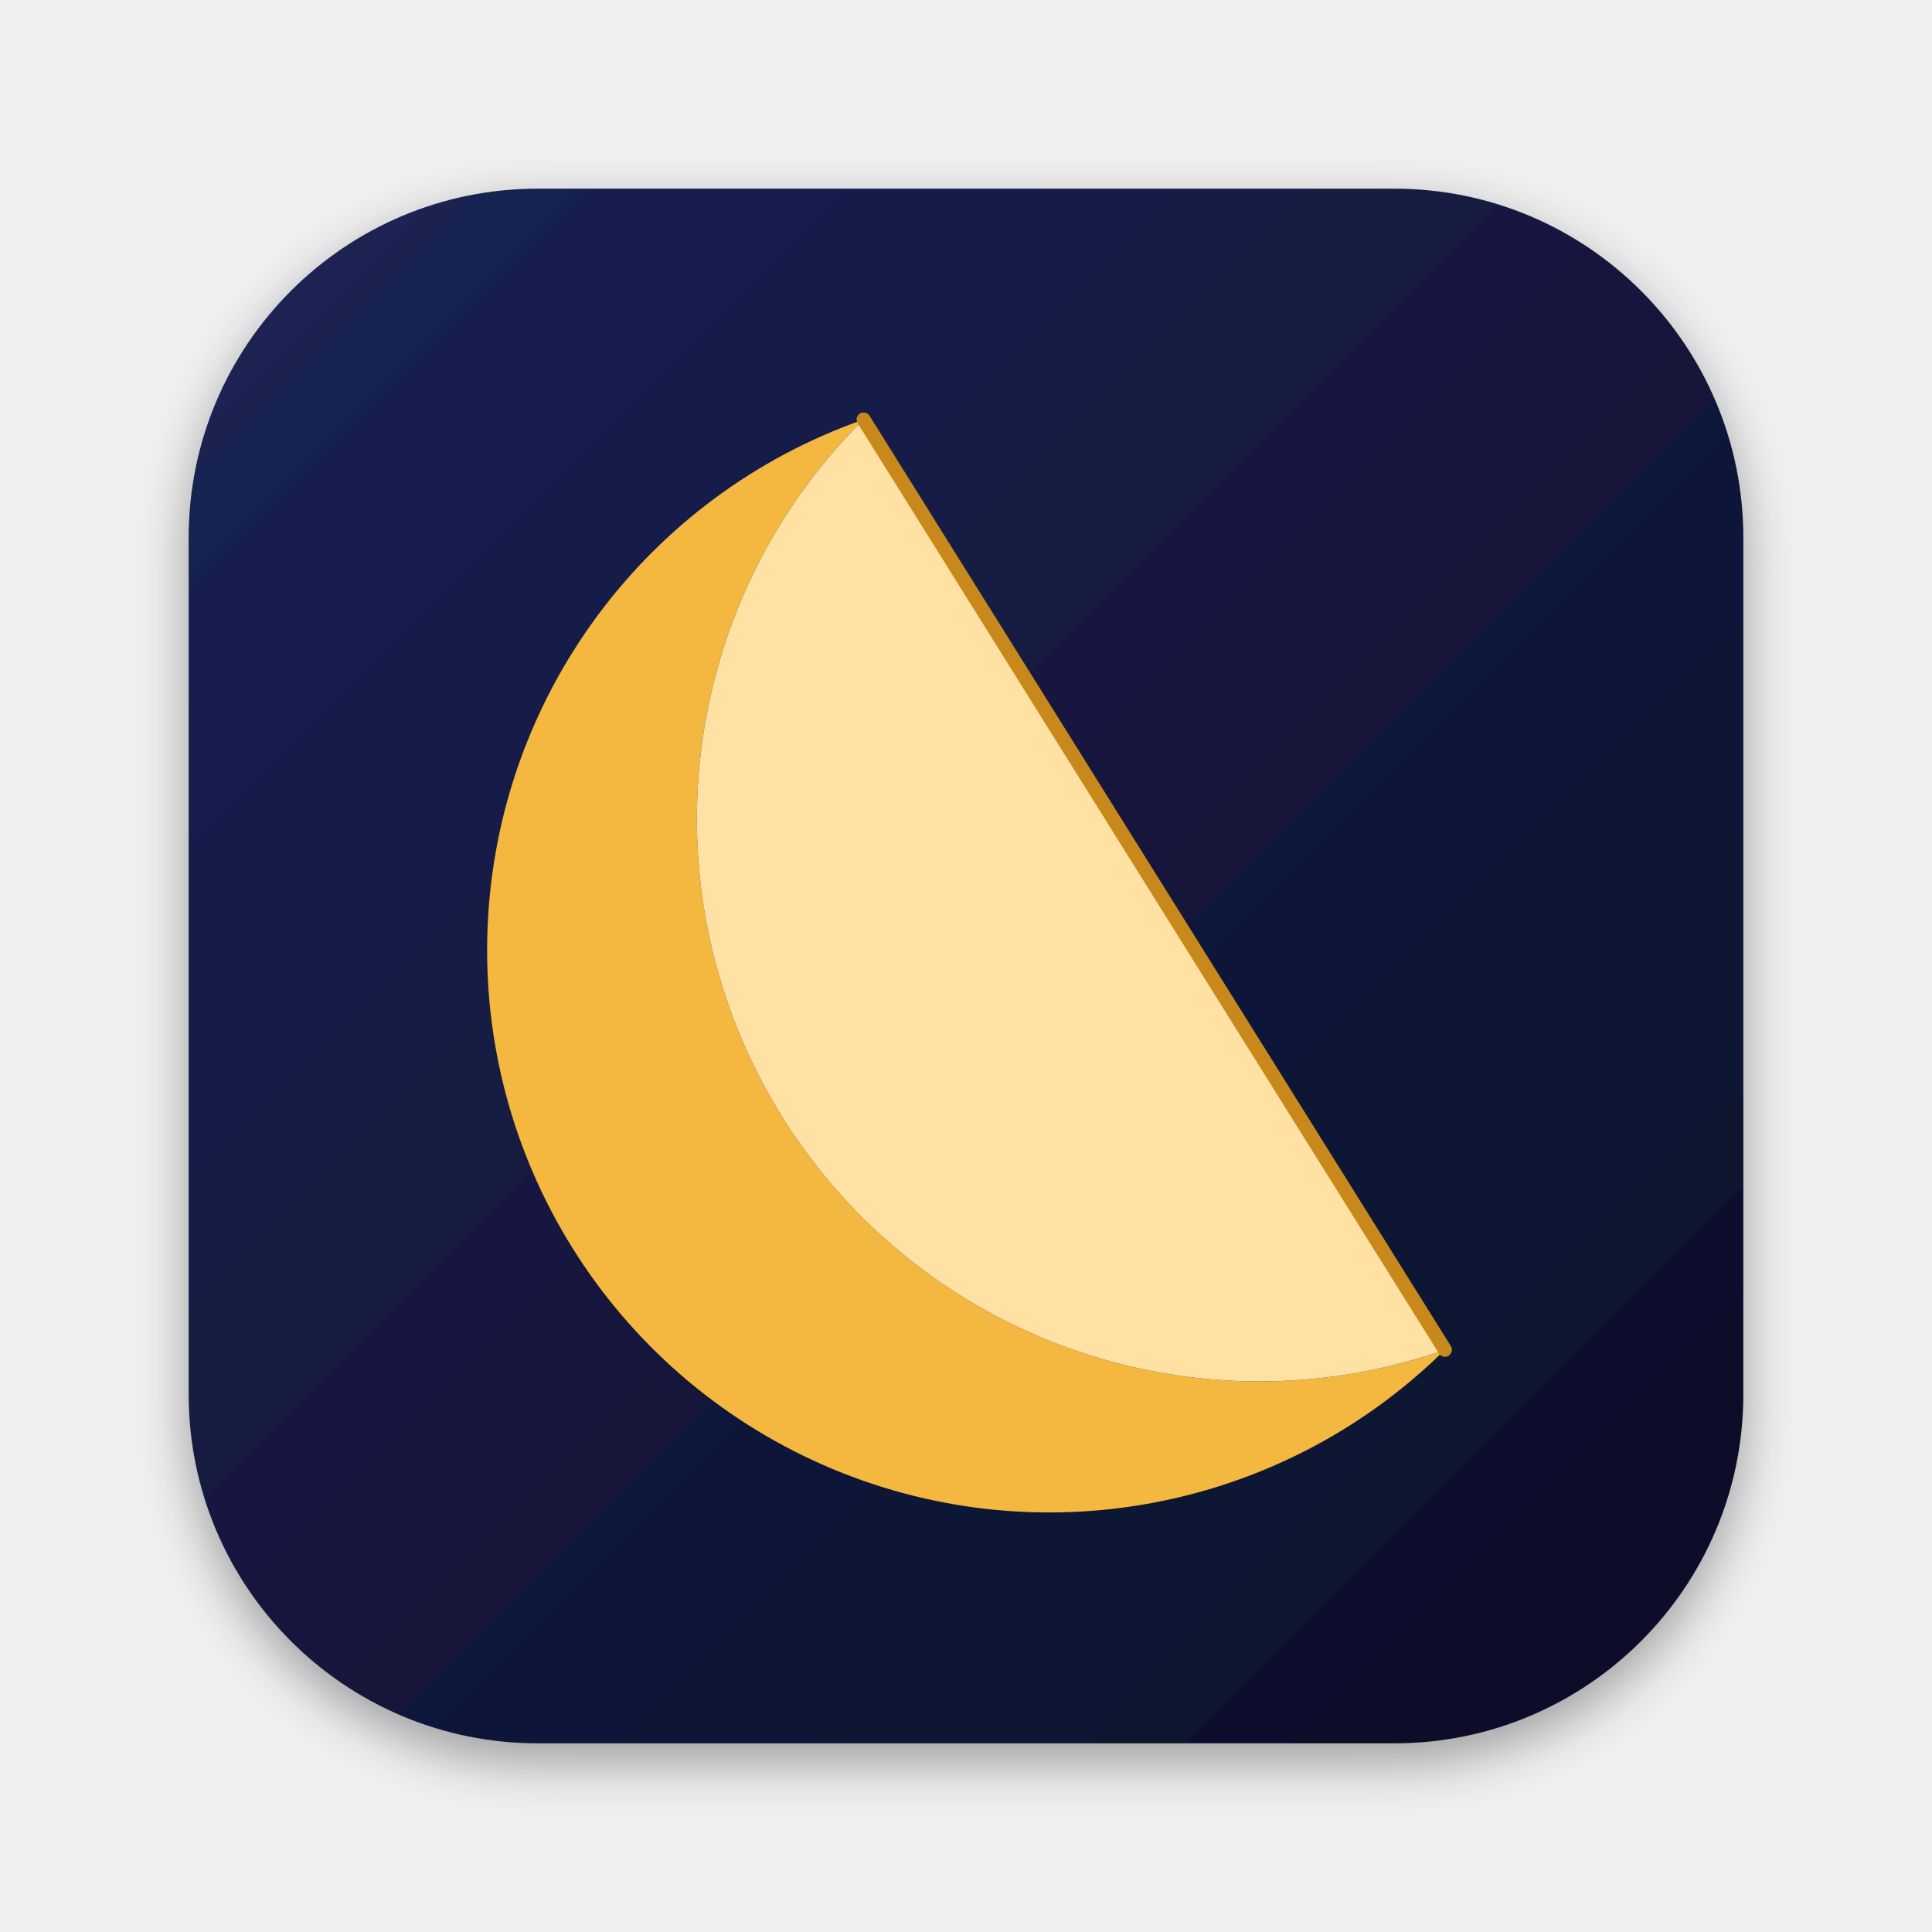
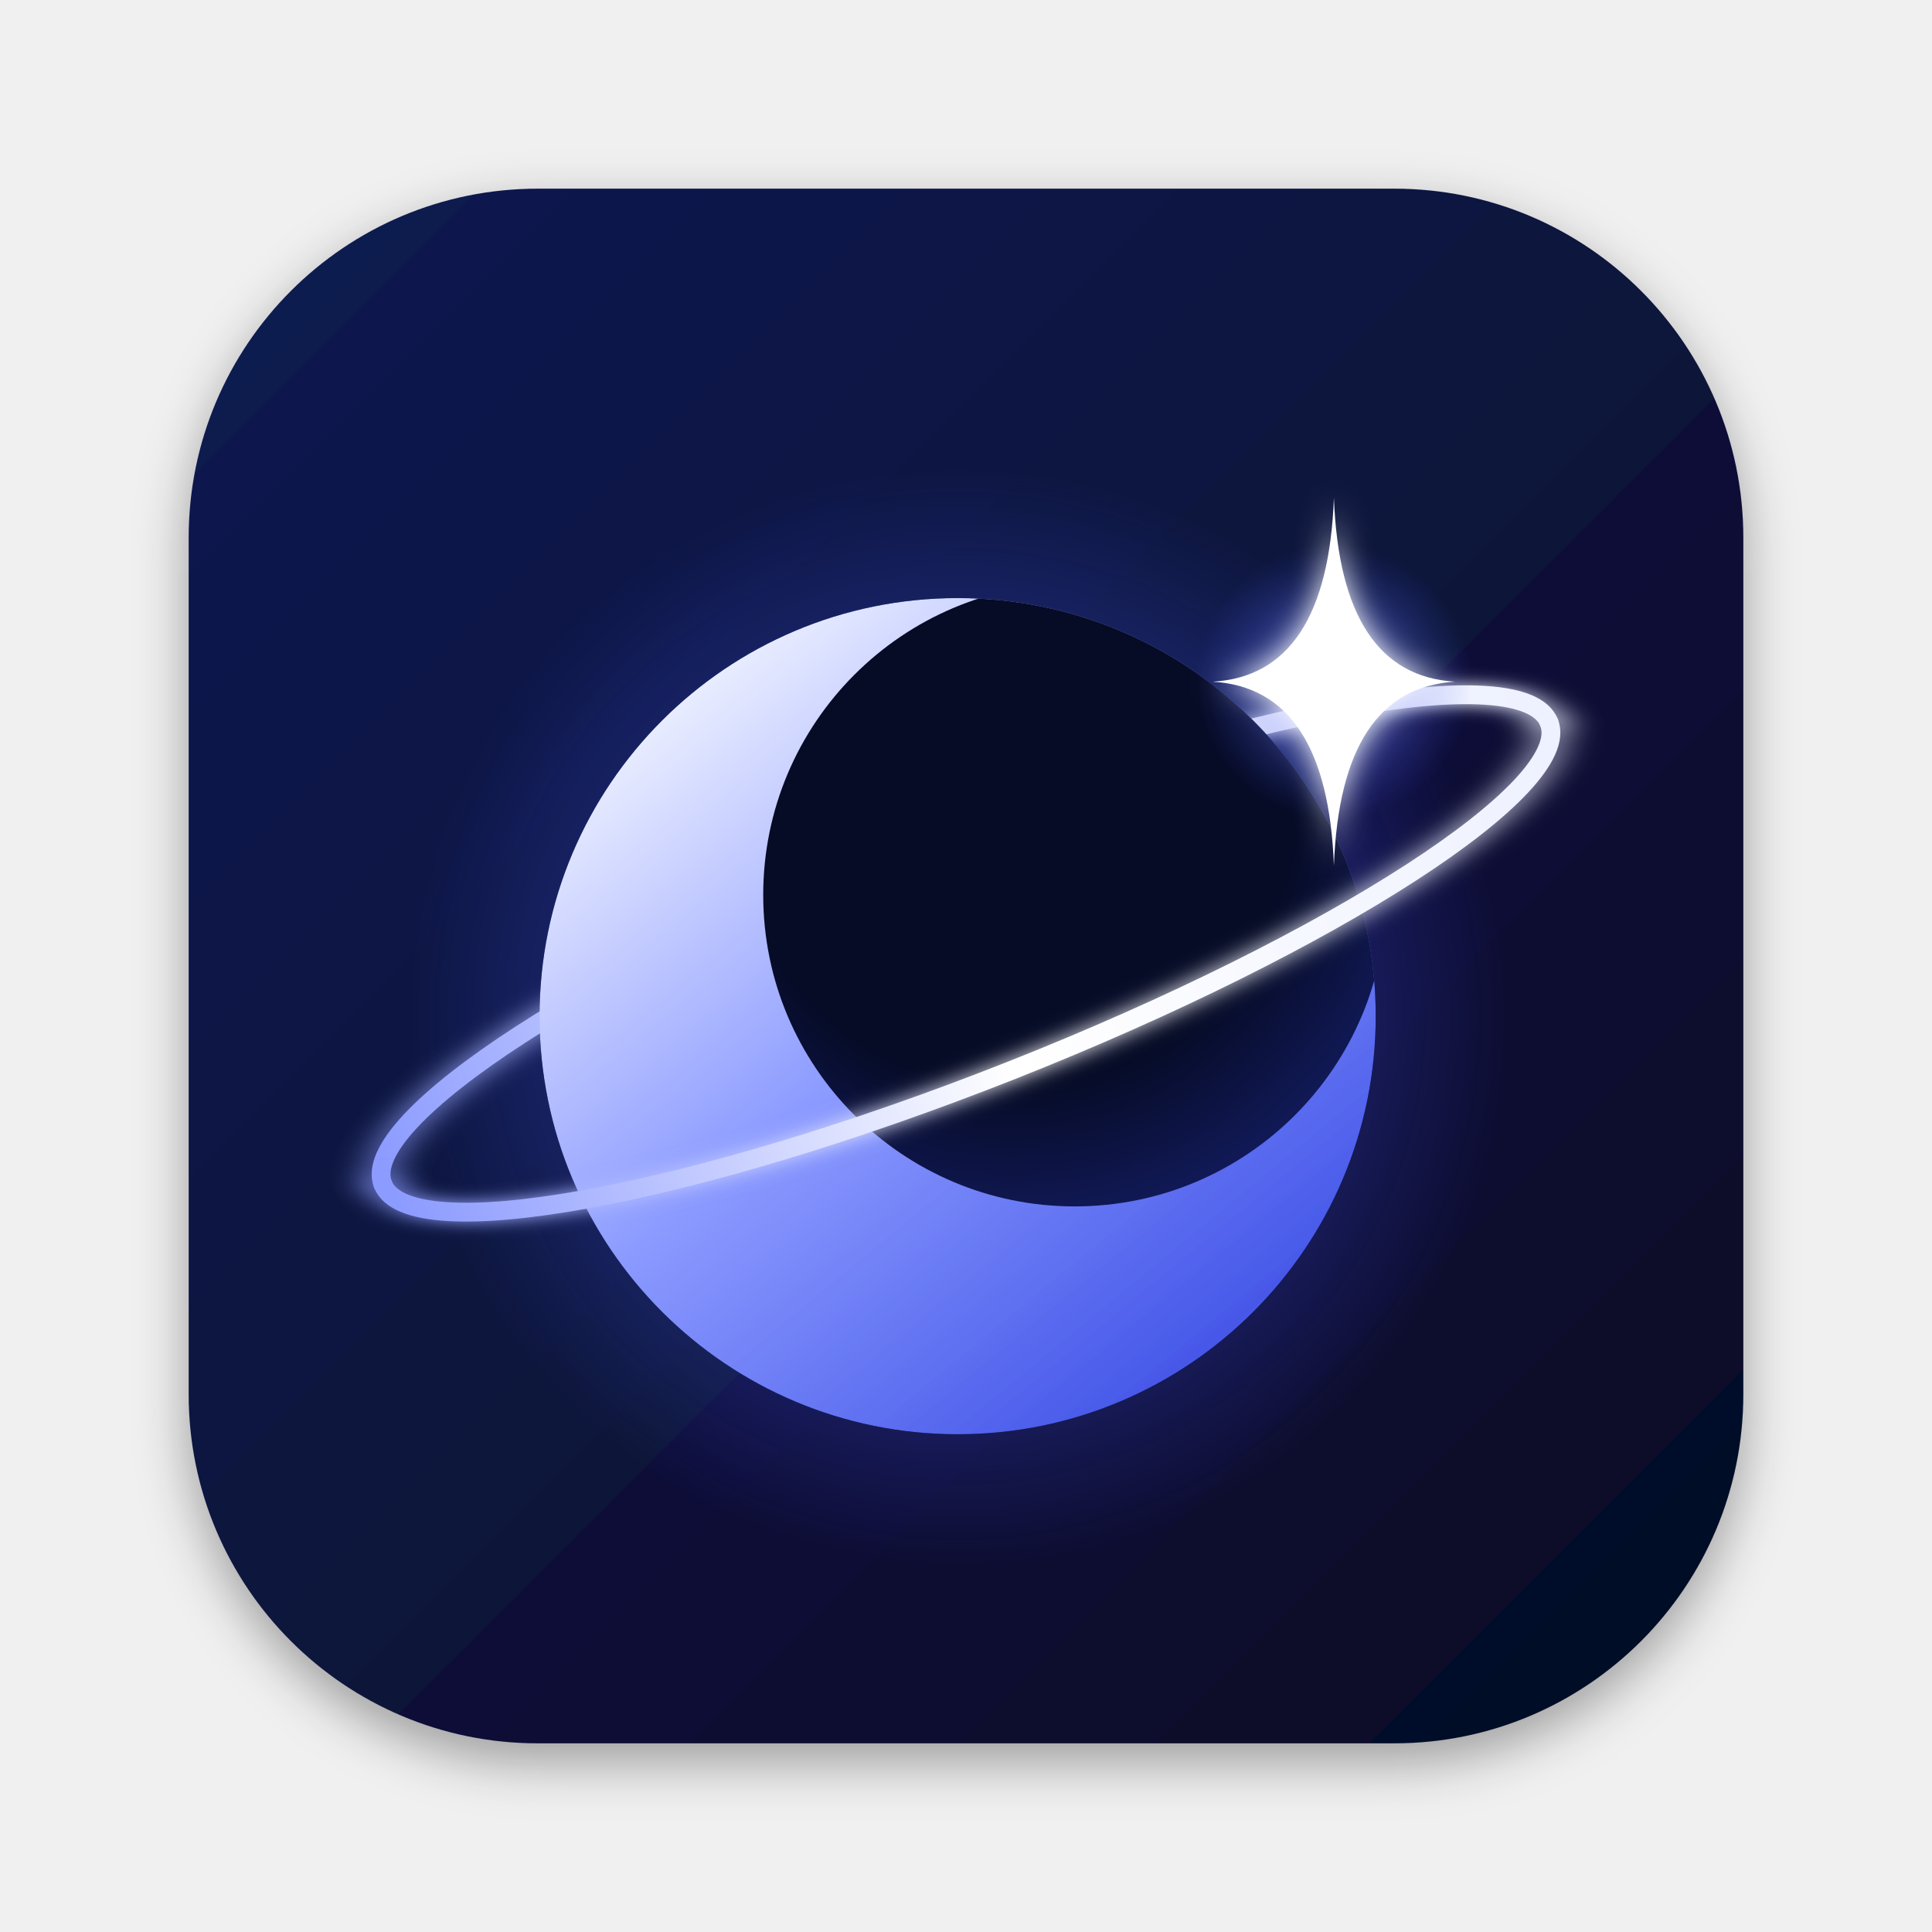
<svg xmlns="http://www.w3.org/2000/svg" viewBox="0 0 1024 1024">
  <defs>
    <linearGradient id="bg" x1="0" y1="0" x2="1" y2="1">
-       <stop offset="0" stop-color="#1B2254" />
-       <stop offset="1" stop-color="#0A0E26" />
+       <stop offset="0" stop-color="#121B52" />
+       <stop offset="1" stop-color="#050A24" />
    </linearGradient>
  </defs>
  <defs>
    <filter id="shadow" x="-20%" y="-20%" width="140%" height="140%">
      <feDropShadow dx="0" dy="10" stdDeviation="14" flood-color="#000" flood-opacity="0.35" />
    </filter>
  </defs>
  <rect x="100" y="100" width="824" height="824" rx="185" fill="url(#bg)" filter="url(#shadow)" />
-   <g transform="translate(556.18 503.63) rotate(-32)">
-     <path d="M 65.56 -290.7 A 298 298 0 1 0 65.56 290.7 A 298 298 0 0 1 65.56 -290.7 Z" fill="#F4B740" />
-     <path d="M 65.56 -290.7 A 298 298 0 0 0 65.56 290.7 Z" fill="#FFE2A3" />
-     <path d="M 65.56 -290.7 L 65.56 290.7" stroke="#C8891C" stroke-width="7.45" stroke-linecap="round" />
+   <defs>
+     <linearGradient id="mf-moon" x1="0.15" y1="0.1" x2="0.85" y2="0.95">
+       <stop offset="0" stop-color="#EEF1FF" />
+       <stop offset="0.45" stop-color="#8C9BFF" />
+       <stop offset="1" stop-color="#3D4FE6" />
+     </linearGradient>
+     <radialGradient id="mf-shade" cx="0.4" cy="0.35" r="0.75">
+       <stop offset="0.6" stop-color="#060B26" />
+       <stop offset="1" stop-color="#141E66" />
+     </radialGradient>
+     <radialGradient id="mf-spark">
+       <stop offset="0" stop-color="#8C9BFF" stop-opacity="0.7" />
+       <stop offset="1" stop-color="#3D4FE6" stop-opacity="0" />
+     </radialGradient>
+     <radialGradient id="mf-halo">
+       <stop offset="0.55" stop-color="#3D4FE6" stop-opacity="0.35" />
+       <stop offset="1" stop-color="#3D4FE6" stop-opacity="0" />
+     </radialGradient>
+     <linearGradient id="mf-ring" x1="0" y1="0" x2="1" y2="0">
+       <stop offset="0" stop-color="#8C9BFF" />
+       <stop offset="0.5" stop-color="#FFFFFF" />
+       <stop offset="1" stop-color="#EEF1FF" />
+     </linearGradient>
+     <filter id="mf-glow" x="-50%" y="-50%" width="200%" height="200%">
+       <feGaussianBlur stdDeviation="7.76" result="b" />
+       <feMerge>
+         <feMergeNode in="b" />
+         <feMergeNode in="SourceGraphic" />
+       </feMerge>
+     </filter>
+     <clipPath id="mf-disc">
+       <circle cx="507.57" cy="538.59" r="221.59" />
+     </clipPath>
+   </defs>
+   <circle cx="507.57" cy="538.59" r="292.5" fill="url(#mf-halo)" />
+   <path d="M 179.61 505.35 A 332.39 66.48 0 0 1 844.39 505.35" transform="rotate(-21.6 512 505.35)" fill="none" stroke="url(#mf-ring)" stroke-width="9.97" stroke-linecap="round" filter="url(#mf-glow)" />
+   <g clip-path="url(#mf-disc)">
+     <circle cx="507.57" cy="538.59" r="221.59" fill="url(#mf-moon)" filter="url(#mf-glow)" />
+     <circle cx="569.61" cy="474.33" r="165.09" fill="url(#mf-shade)" />
  </g>
+   <path d="M 179.61 505.35 A 332.39 66.48 0 0 0 844.39 505.35" transform="rotate(-21.6 512 505.35)" fill="none" stroke="url(#mf-ring)" stroke-width="9.97" stroke-linecap="round" filter="url(#mf-glow)" />
+   <circle cx="707" cy="361.32" r="73.13" fill="url(#mf-spark)" />
+   <path d="M 707 263.82 Q 710.54 357.78 771.26 361.32 Q 710.54 364.85 707 458.82 Q 703.47 364.85 642.74 361.32 Q 703.47 357.78 707 263.82 Z" fill="#FFFFFF" filter="url(#mf-glow)" />
</svg>
